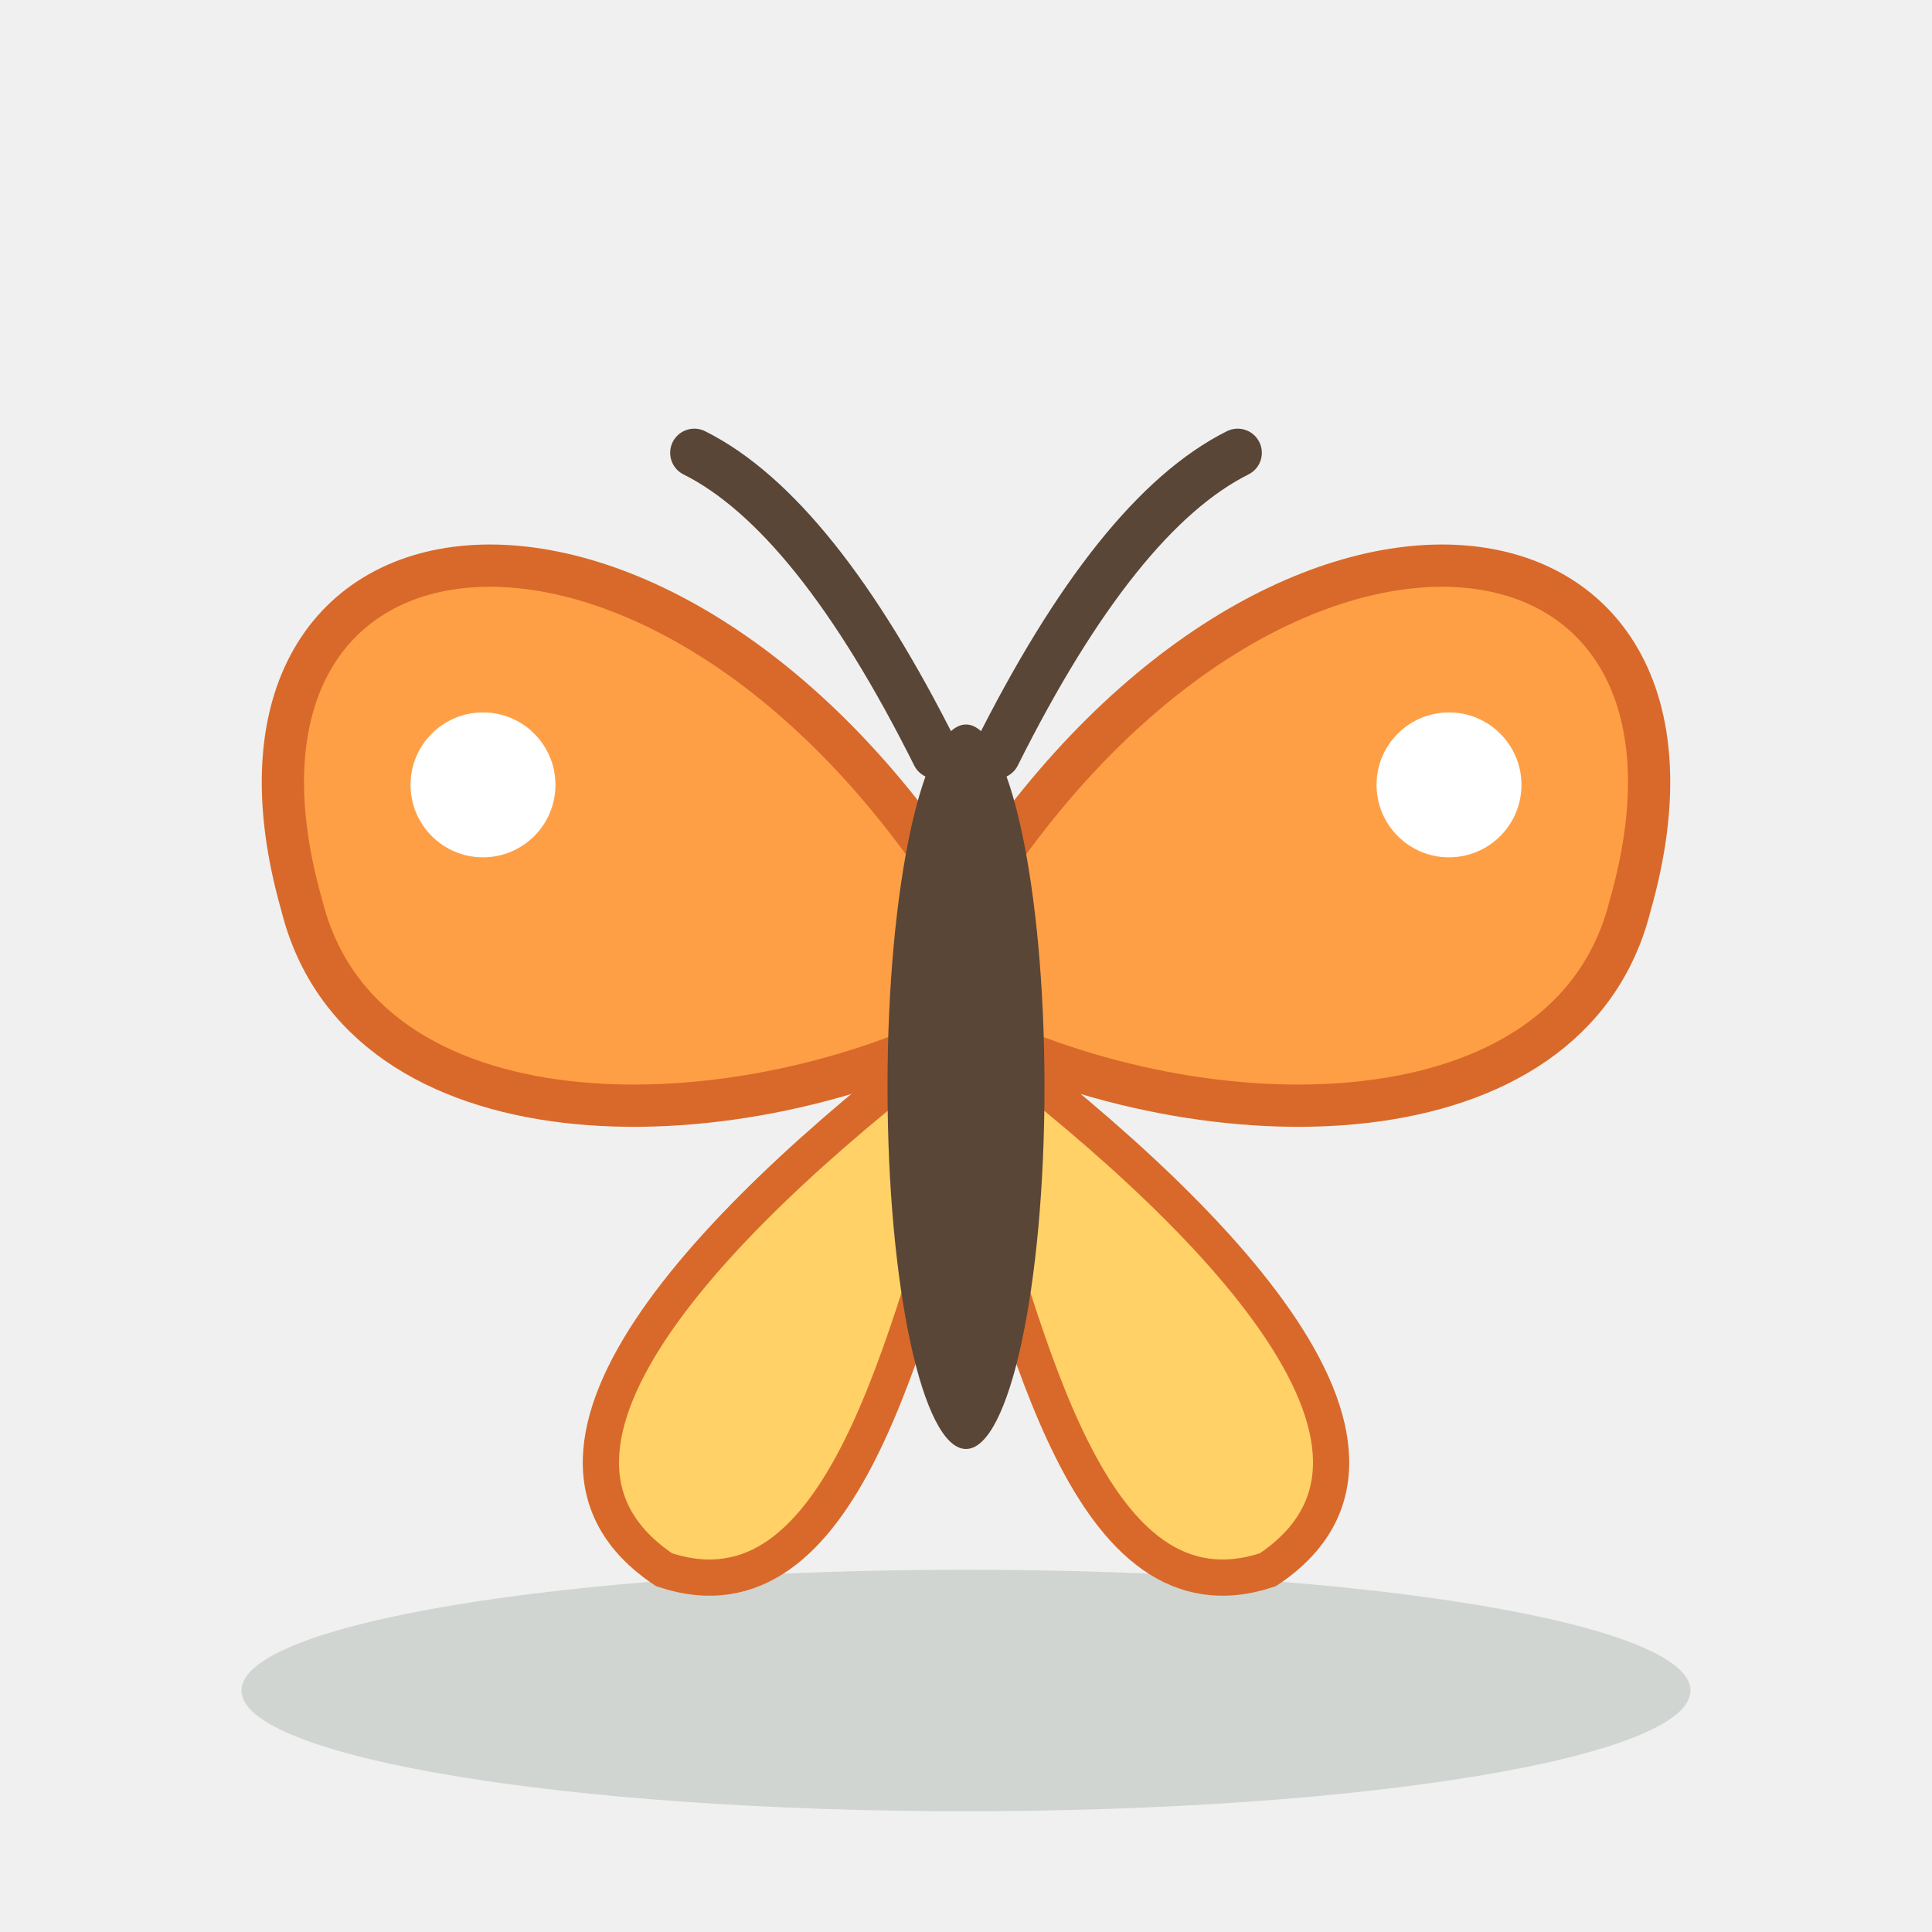
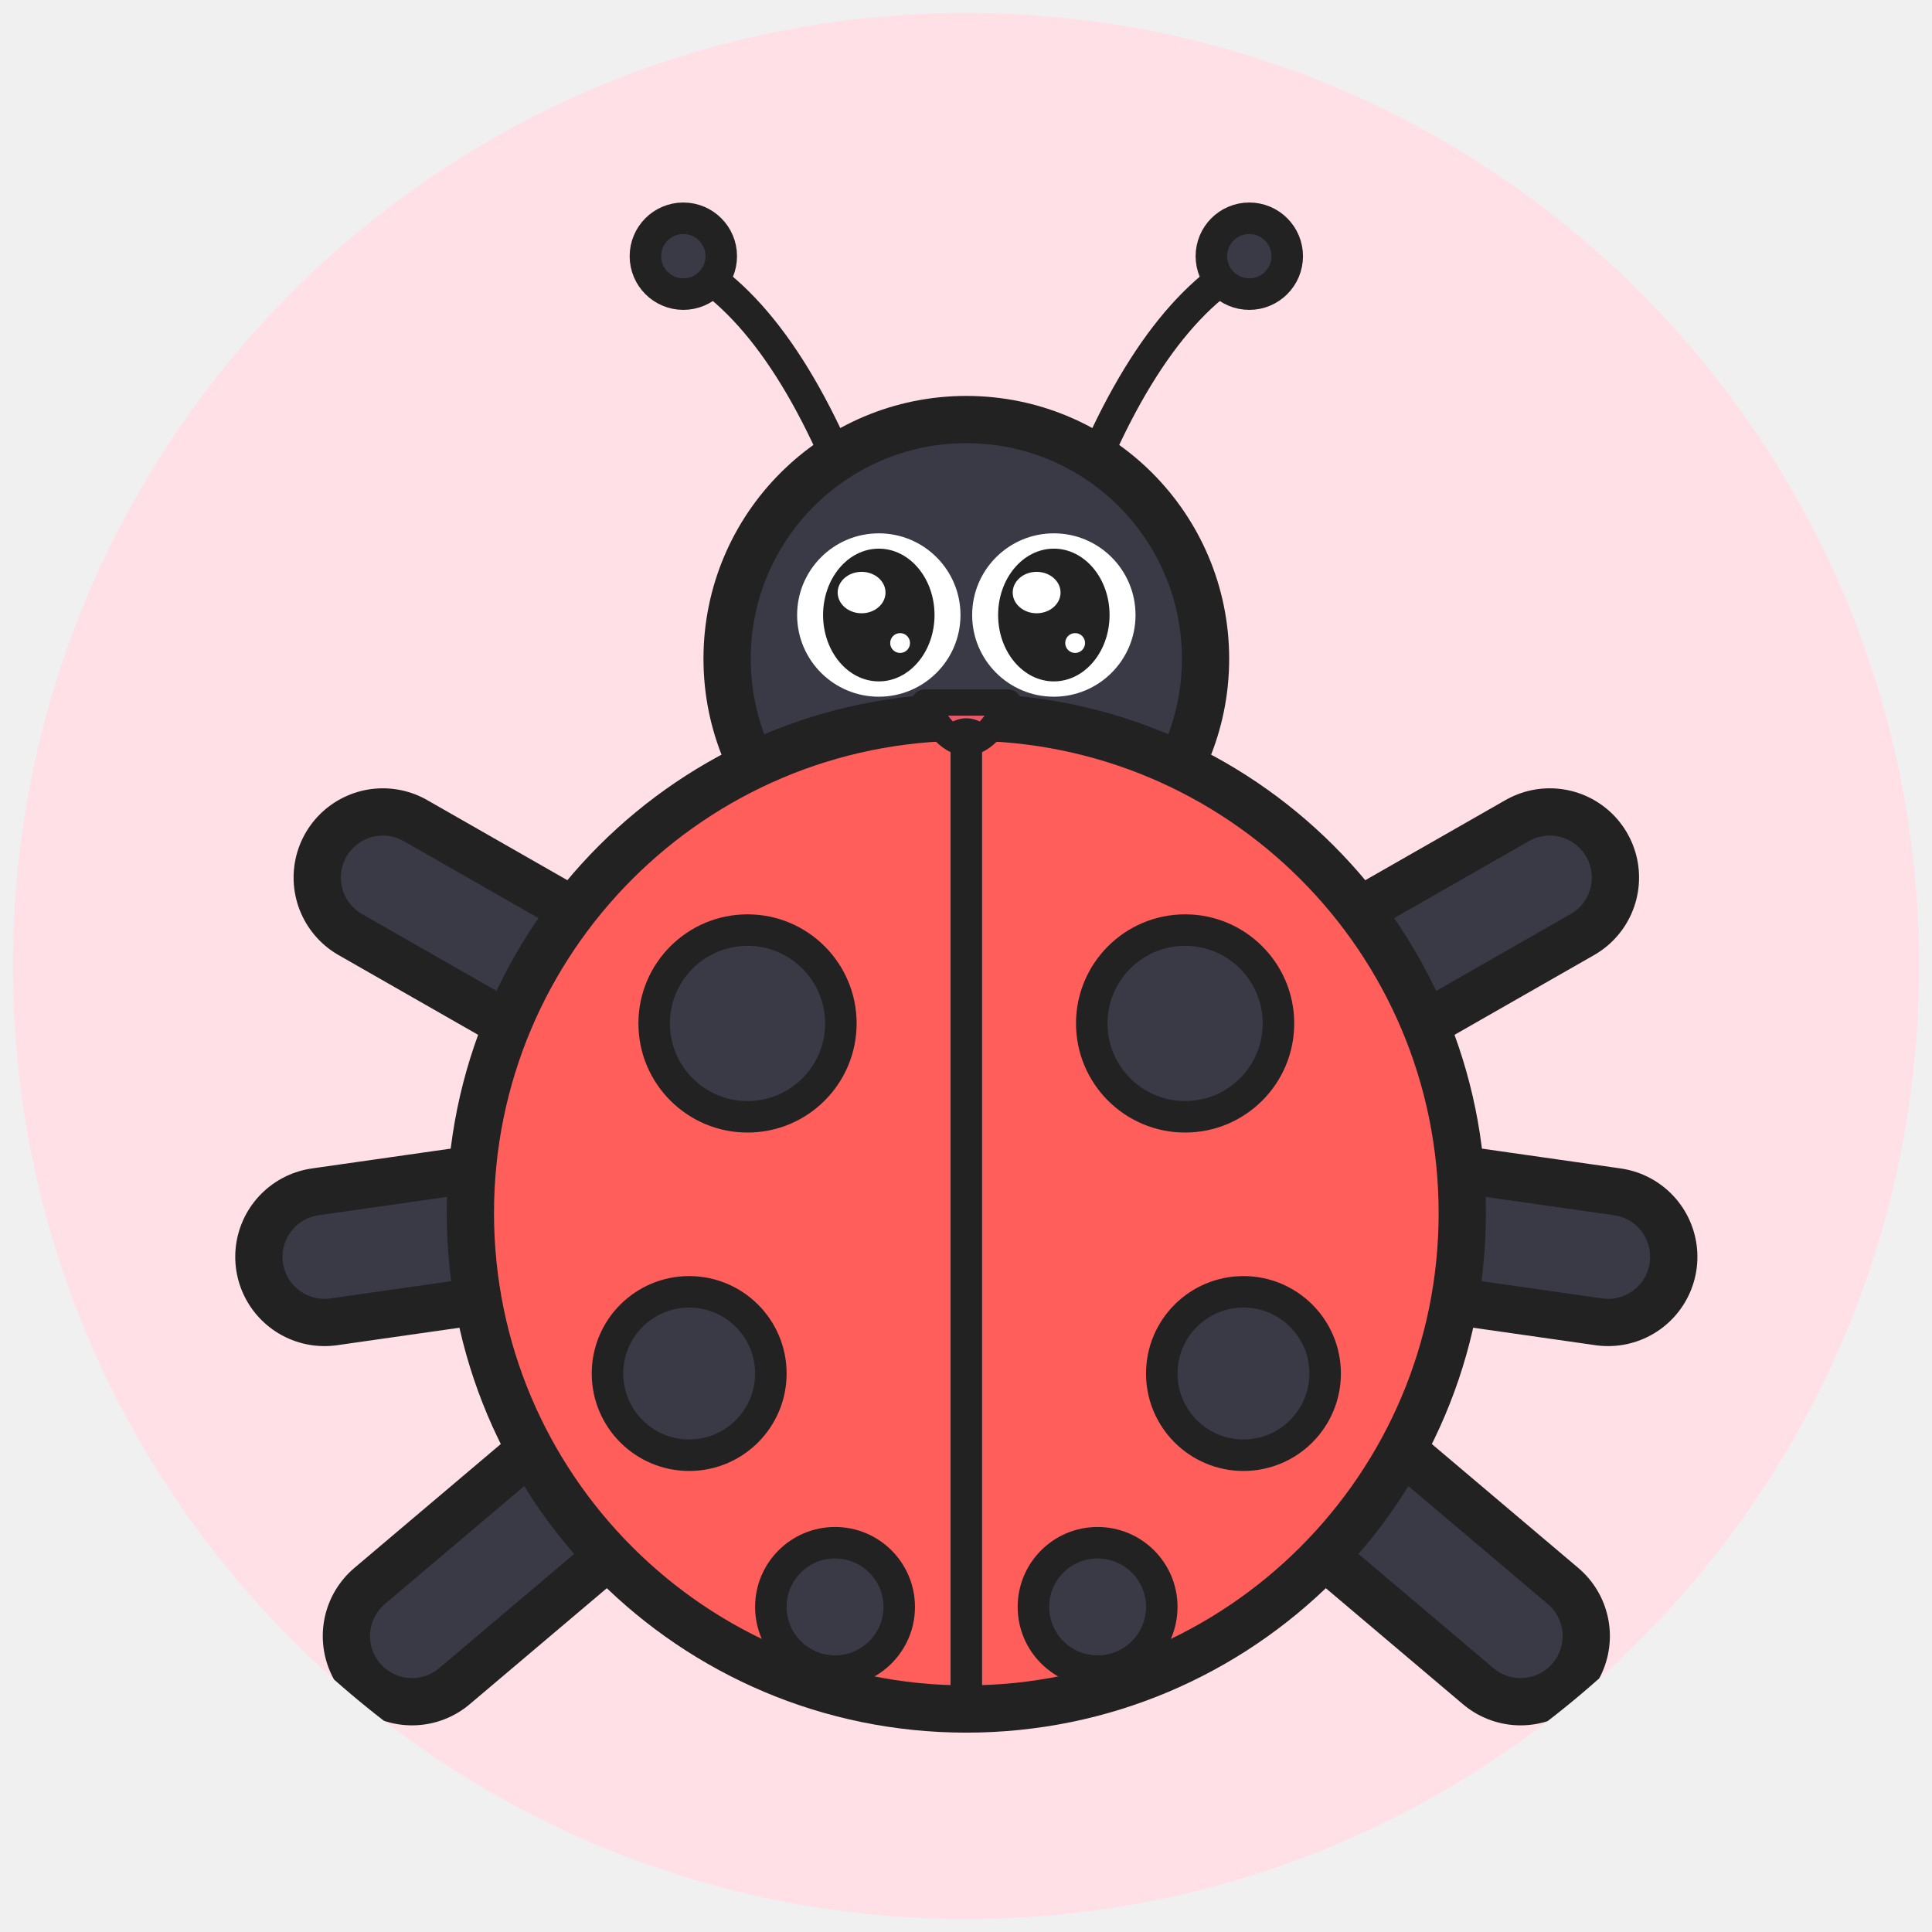
- <svg xmlns="http://www.w3.org/2000/svg" width="64" height="64" viewBox="0 0 64 64">
-   <ellipse cx="32" cy="56" rx="24" ry="4" fill="rgba(30,60,40,.15)" />
-   <path d="M32 30 C 22 14, 6 16, 10 30 C 12 38, 24 38, 32 34 Z" fill="#FF9F45" stroke="#D9692A" stroke-width="1.4" />
-   <path d="M32 30 C 42 14, 58 16, 54 30 C 52 38, 40 38, 32 34 Z" fill="#FF9F45" stroke="#D9692A" stroke-width="1.4" />
-   <path d="M32 34 C 24 40, 16 48, 22 52 C 28 54, 30 44, 32 38 Z M32 34 C 40 40, 48 48, 42 52 C 36 54, 34 44, 32 38 Z" fill="#FFD166" stroke="#D9692A" stroke-width="1.2" />
-   <ellipse cx="32" cy="36" rx="2.6" ry="12" fill="#5A4636" />
-   <path d="M31 25 q-4 -8 -8 -10 M33 25 q4 -8 8 -10" stroke="#5A4636" stroke-width="1.6" fill="none" stroke-linecap="round" />
-   <circle cx="16" cy="26" r="2.4" fill="#fff" />
-   <circle cx="48" cy="26" r="2.4" fill="#fff" />
+ <svg xmlns="http://www.w3.org/2000/svg" width="64" height="64" viewBox="0 0 600 600">
+   <circle cx="300" cy="300" r="296" fill="#FFE0E6" />
+   <defs>
+     <clipPath id="badge">
+       <circle cx="300" cy="300" r="296" />
+     </clipPath>
+   </defs>
+   <g clip-path="url(#badge)">
+     <g transform="translate(28.3 -35.5) scale(0.906)">
+       <path d="M170 380 L 100 340" fill="none" stroke="#222222" stroke-width="61.2" stroke-linecap="round" stroke-linejoin="round" />
+       <path d="M170 380 L 100 340" fill="none" stroke="#3A3A46" stroke-width="28.8" stroke-linecap="round" stroke-linejoin="round" />
+       <path d="M150 460 L 80 470" fill="none" stroke="#222222" stroke-width="61.2" stroke-linecap="round" stroke-linejoin="round" />
+       <path d="M150 460 L 80 470" fill="none" stroke="#3A3A46" stroke-width="28.8" stroke-linecap="round" stroke-linejoin="round" />
+       <path d="M175 545 L 110 600" fill="none" stroke="#222222" stroke-width="61.2" stroke-linecap="round" stroke-linejoin="round" />
+       <path d="M175 545 L 110 600" fill="none" stroke="#3A3A46" stroke-width="28.8" stroke-linecap="round" stroke-linejoin="round" />
+       <path d="M430 380 L 500 340" fill="none" stroke="#222222" stroke-width="61.2" stroke-linecap="round" stroke-linejoin="round" />
+       <path d="M430 380 L 500 340" fill="none" stroke="#3A3A46" stroke-width="28.8" stroke-linecap="round" stroke-linejoin="round" />
+       <path d="M450 460 L 520 470" fill="none" stroke="#222222" stroke-width="61.2" stroke-linecap="round" stroke-linejoin="round" />
+       <path d="M450 460 L 520 470" fill="none" stroke="#3A3A46" stroke-width="28.8" stroke-linecap="round" stroke-linejoin="round" />
+       <path d="M425 545 L 490 600" fill="none" stroke="#222222" stroke-width="61.2" stroke-linecap="round" stroke-linejoin="round" />
+       <path d="M425 545 L 490 600" fill="none" stroke="#3A3A46" stroke-width="28.8" stroke-linecap="round" stroke-linejoin="round" />
+       <path d="M265 220 Q 240 150 205 130" fill="none" stroke="#222222" stroke-width="10.8" stroke-linejoin="round" stroke-linecap="round" />
+       <path d="M335 220 Q 360 150 395 130" fill="none" stroke="#222222" stroke-width="10.8" stroke-linejoin="round" stroke-linecap="round" />
+       <circle cx="203" cy="127" r="13" fill="#3A3A46" stroke="#222222" stroke-width="10.8" stroke-linejoin="round" stroke-linecap="round" />
+       <circle cx="397" cy="127" r="13" fill="#3A3A46" stroke="#222222" stroke-width="10.8" stroke-linejoin="round" stroke-linecap="round" />
+       <circle cx="300" cy="265" r="82" fill="#3A3A46" stroke="#222222" stroke-width="16.2" stroke-linejoin="round" stroke-linecap="round" />
+       <circle cx="300" cy="455" r="170" fill="#FF5E5B" stroke="#222222" stroke-width="16.2" stroke-linejoin="round" stroke-linecap="round" />
+       <circle cx="225" cy="390" r="32" fill="#3A3A46" stroke="#222222" stroke-width="10.8" stroke-linejoin="round" stroke-linecap="round" />
+       <circle cx="375" cy="390" r="32" fill="#3A3A46" stroke="#222222" stroke-width="10.8" stroke-linejoin="round" stroke-linecap="round" />
+       <circle cx="205" cy="510" r="28" fill="#3A3A46" stroke="#222222" stroke-width="10.8" stroke-linejoin="round" stroke-linecap="round" />
+       <circle cx="395" cy="510" r="28" fill="#3A3A46" stroke="#222222" stroke-width="10.8" stroke-linejoin="round" stroke-linecap="round" />
+       <circle cx="255" cy="590" r="22" fill="#3A3A46" stroke="#222222" stroke-width="10.8" stroke-linejoin="round" stroke-linecap="round" />
+       <circle cx="345" cy="590" r="22" fill="#3A3A46" stroke="#222222" stroke-width="10.8" stroke-linejoin="round" stroke-linecap="round" />
+       <path d="M300 290 V 622" fill="none" stroke="#222222" stroke-width="10.8" stroke-linejoin="round" stroke-linecap="round" />
+       <circle cx="270" cy="250" r="28" fill="#FFFFFF" stroke="#222222" stroke-width="0.0" stroke-linejoin="round" stroke-linecap="round" />
+       <circle cx="330" cy="250" r="28" fill="#FFFFFF" stroke="#222222" stroke-width="0.0" stroke-linejoin="round" stroke-linecap="round" />
+       <ellipse cx="270" cy="250" rx="19.1" ry="22.75" fill="#222222" />
+       <ellipse cx="264.1" cy="242.3" rx="8.2" ry="7.1" fill="#FFFFFF" />
+       <circle cx="277.3" cy="259.6" r="3.4" fill="#FFFFFF" />
+       <ellipse cx="330" cy="250" rx="19.1" ry="22.75" fill="#222222" />
+       <ellipse cx="324.1" cy="242.3" rx="8.2" ry="7.1" fill="#FFFFFF" />
+       <circle cx="337.3" cy="259.6" r="3.4" fill="#FFFFFF" />
+       <path d="M285.7 280.0 Q 300.0 307.5 314.3 280.0 Z" fill="#E85A6A" stroke="#222222" stroke-width="9.0" stroke-linejoin="round" stroke-linecap="round" />
+       <path d="M294.3 290.4 Q 300.0 285.8 305.7 290.4 Q 300.0 295.1 294.3 290.4 Z" fill="#FF9AAE" stroke="#222222" stroke-width="5.4" stroke-linejoin="round" stroke-linecap="round" />
+     </g>
+   </g>
</svg>
